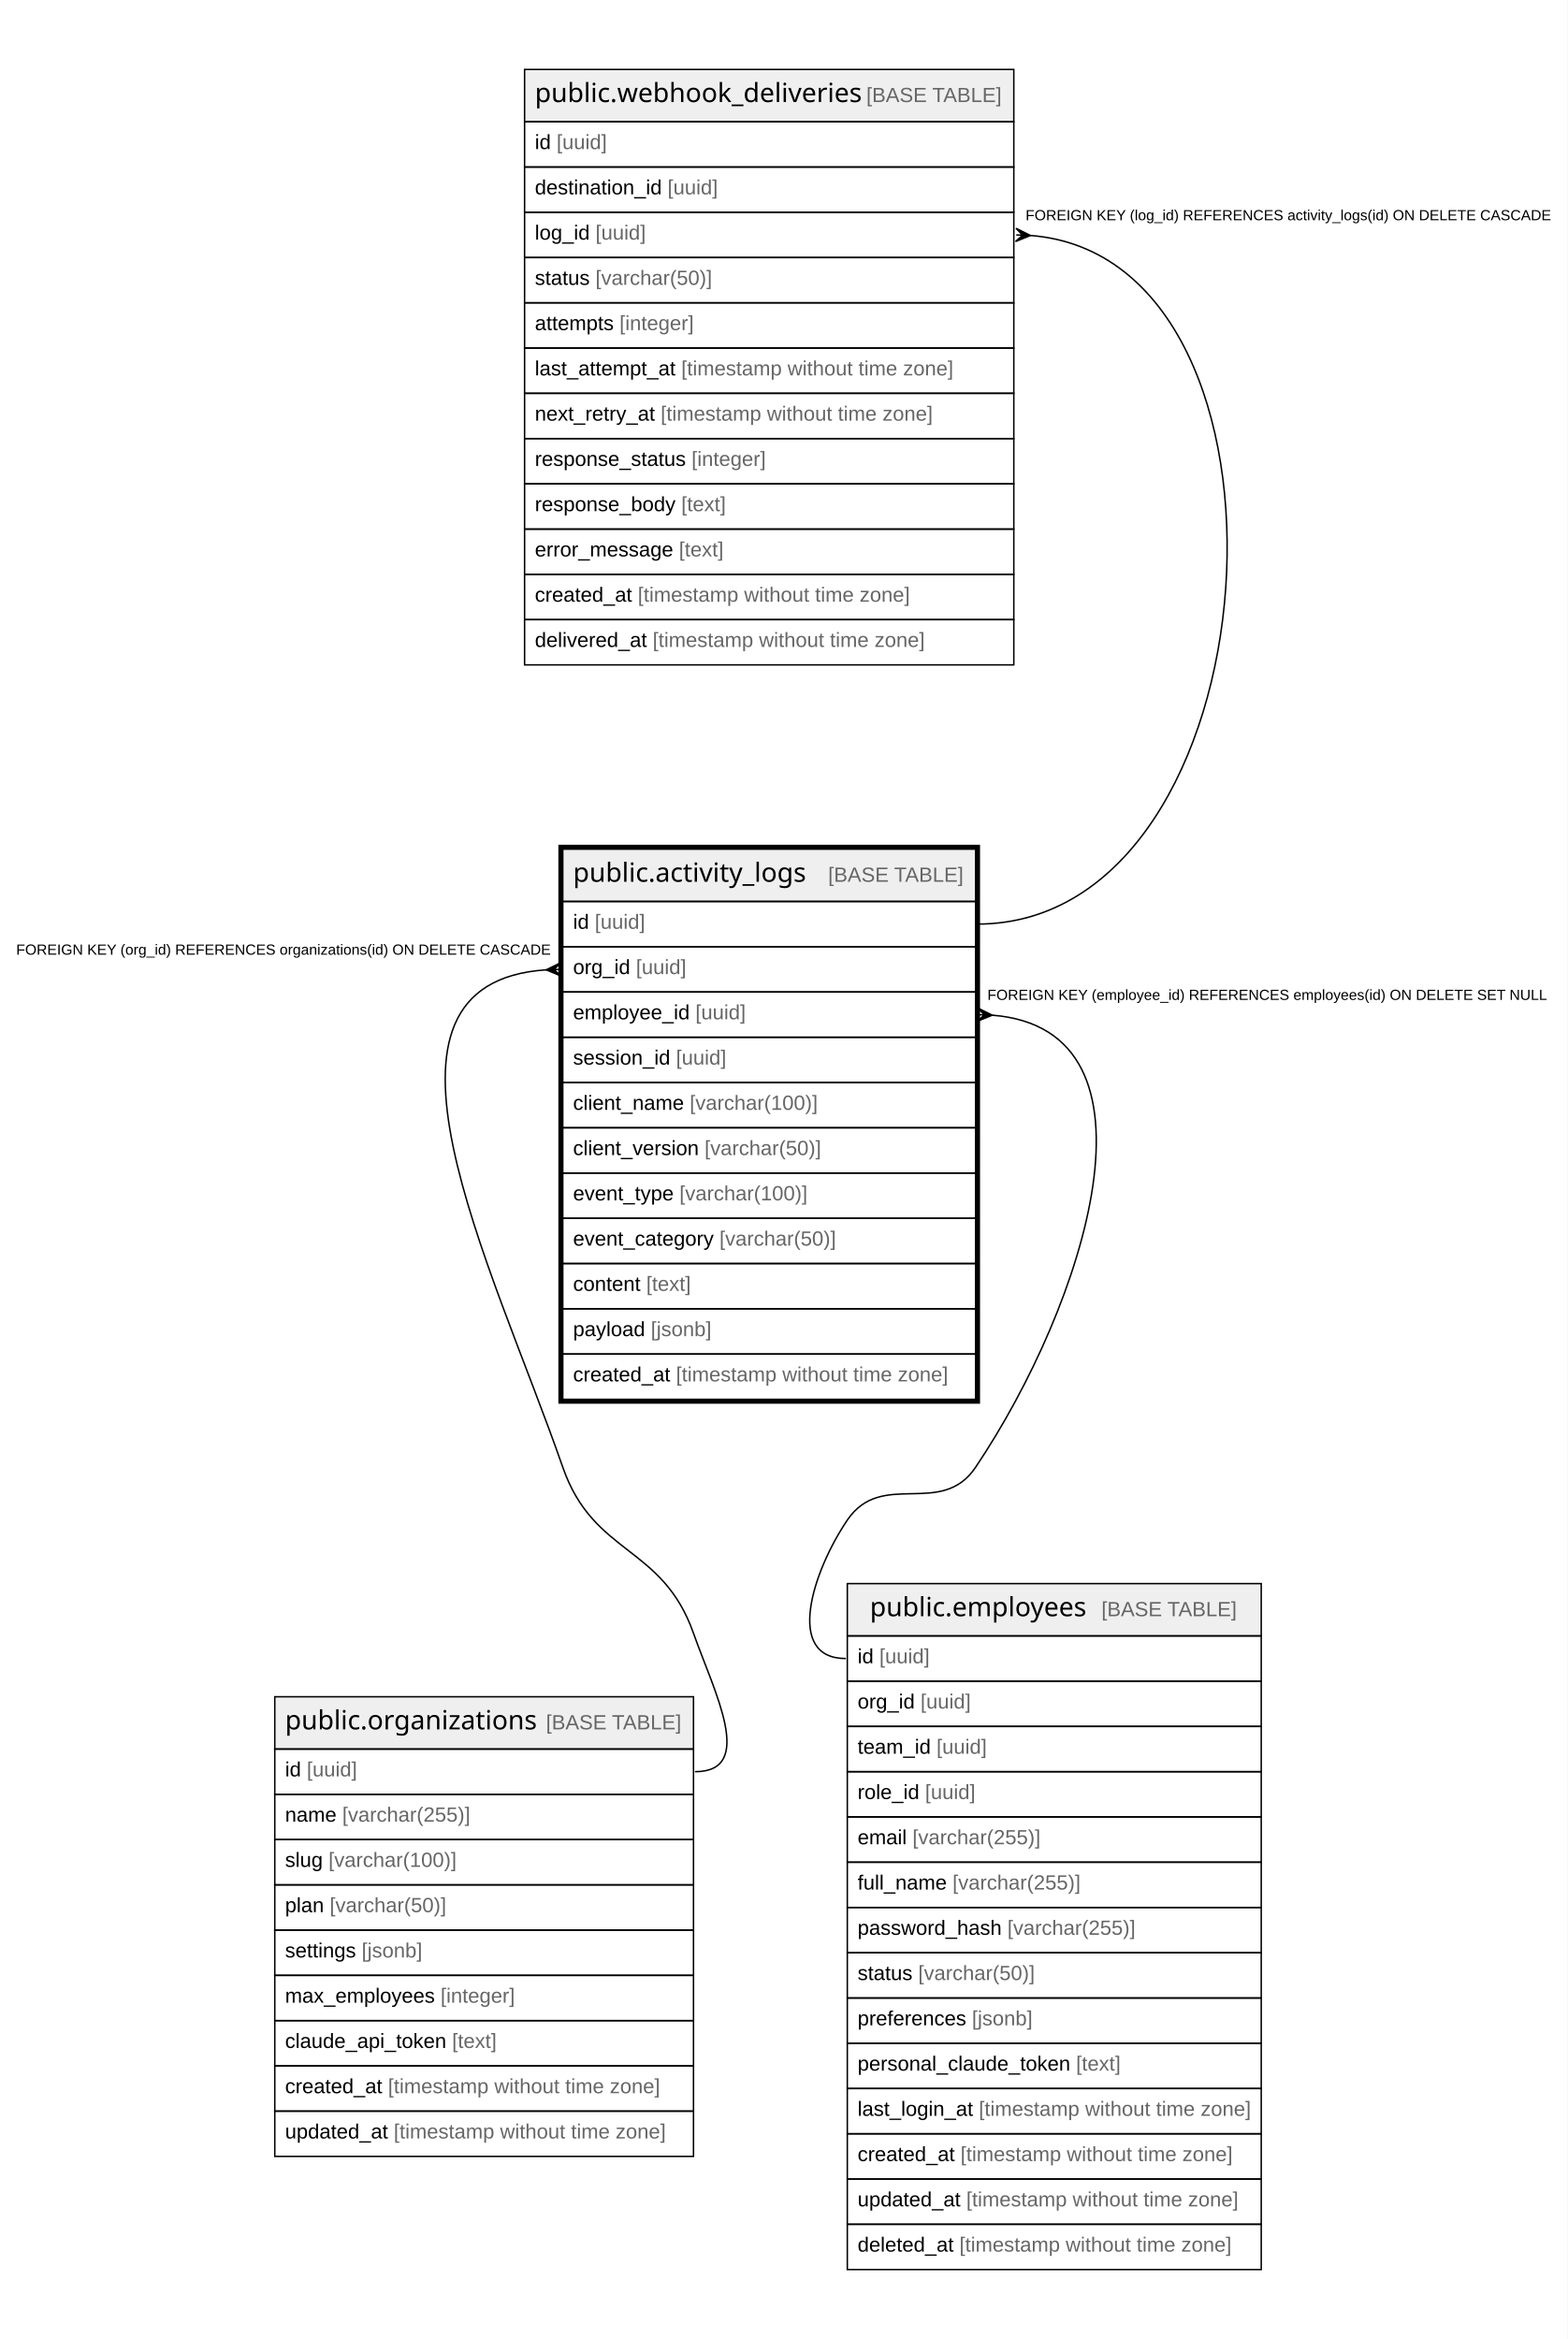
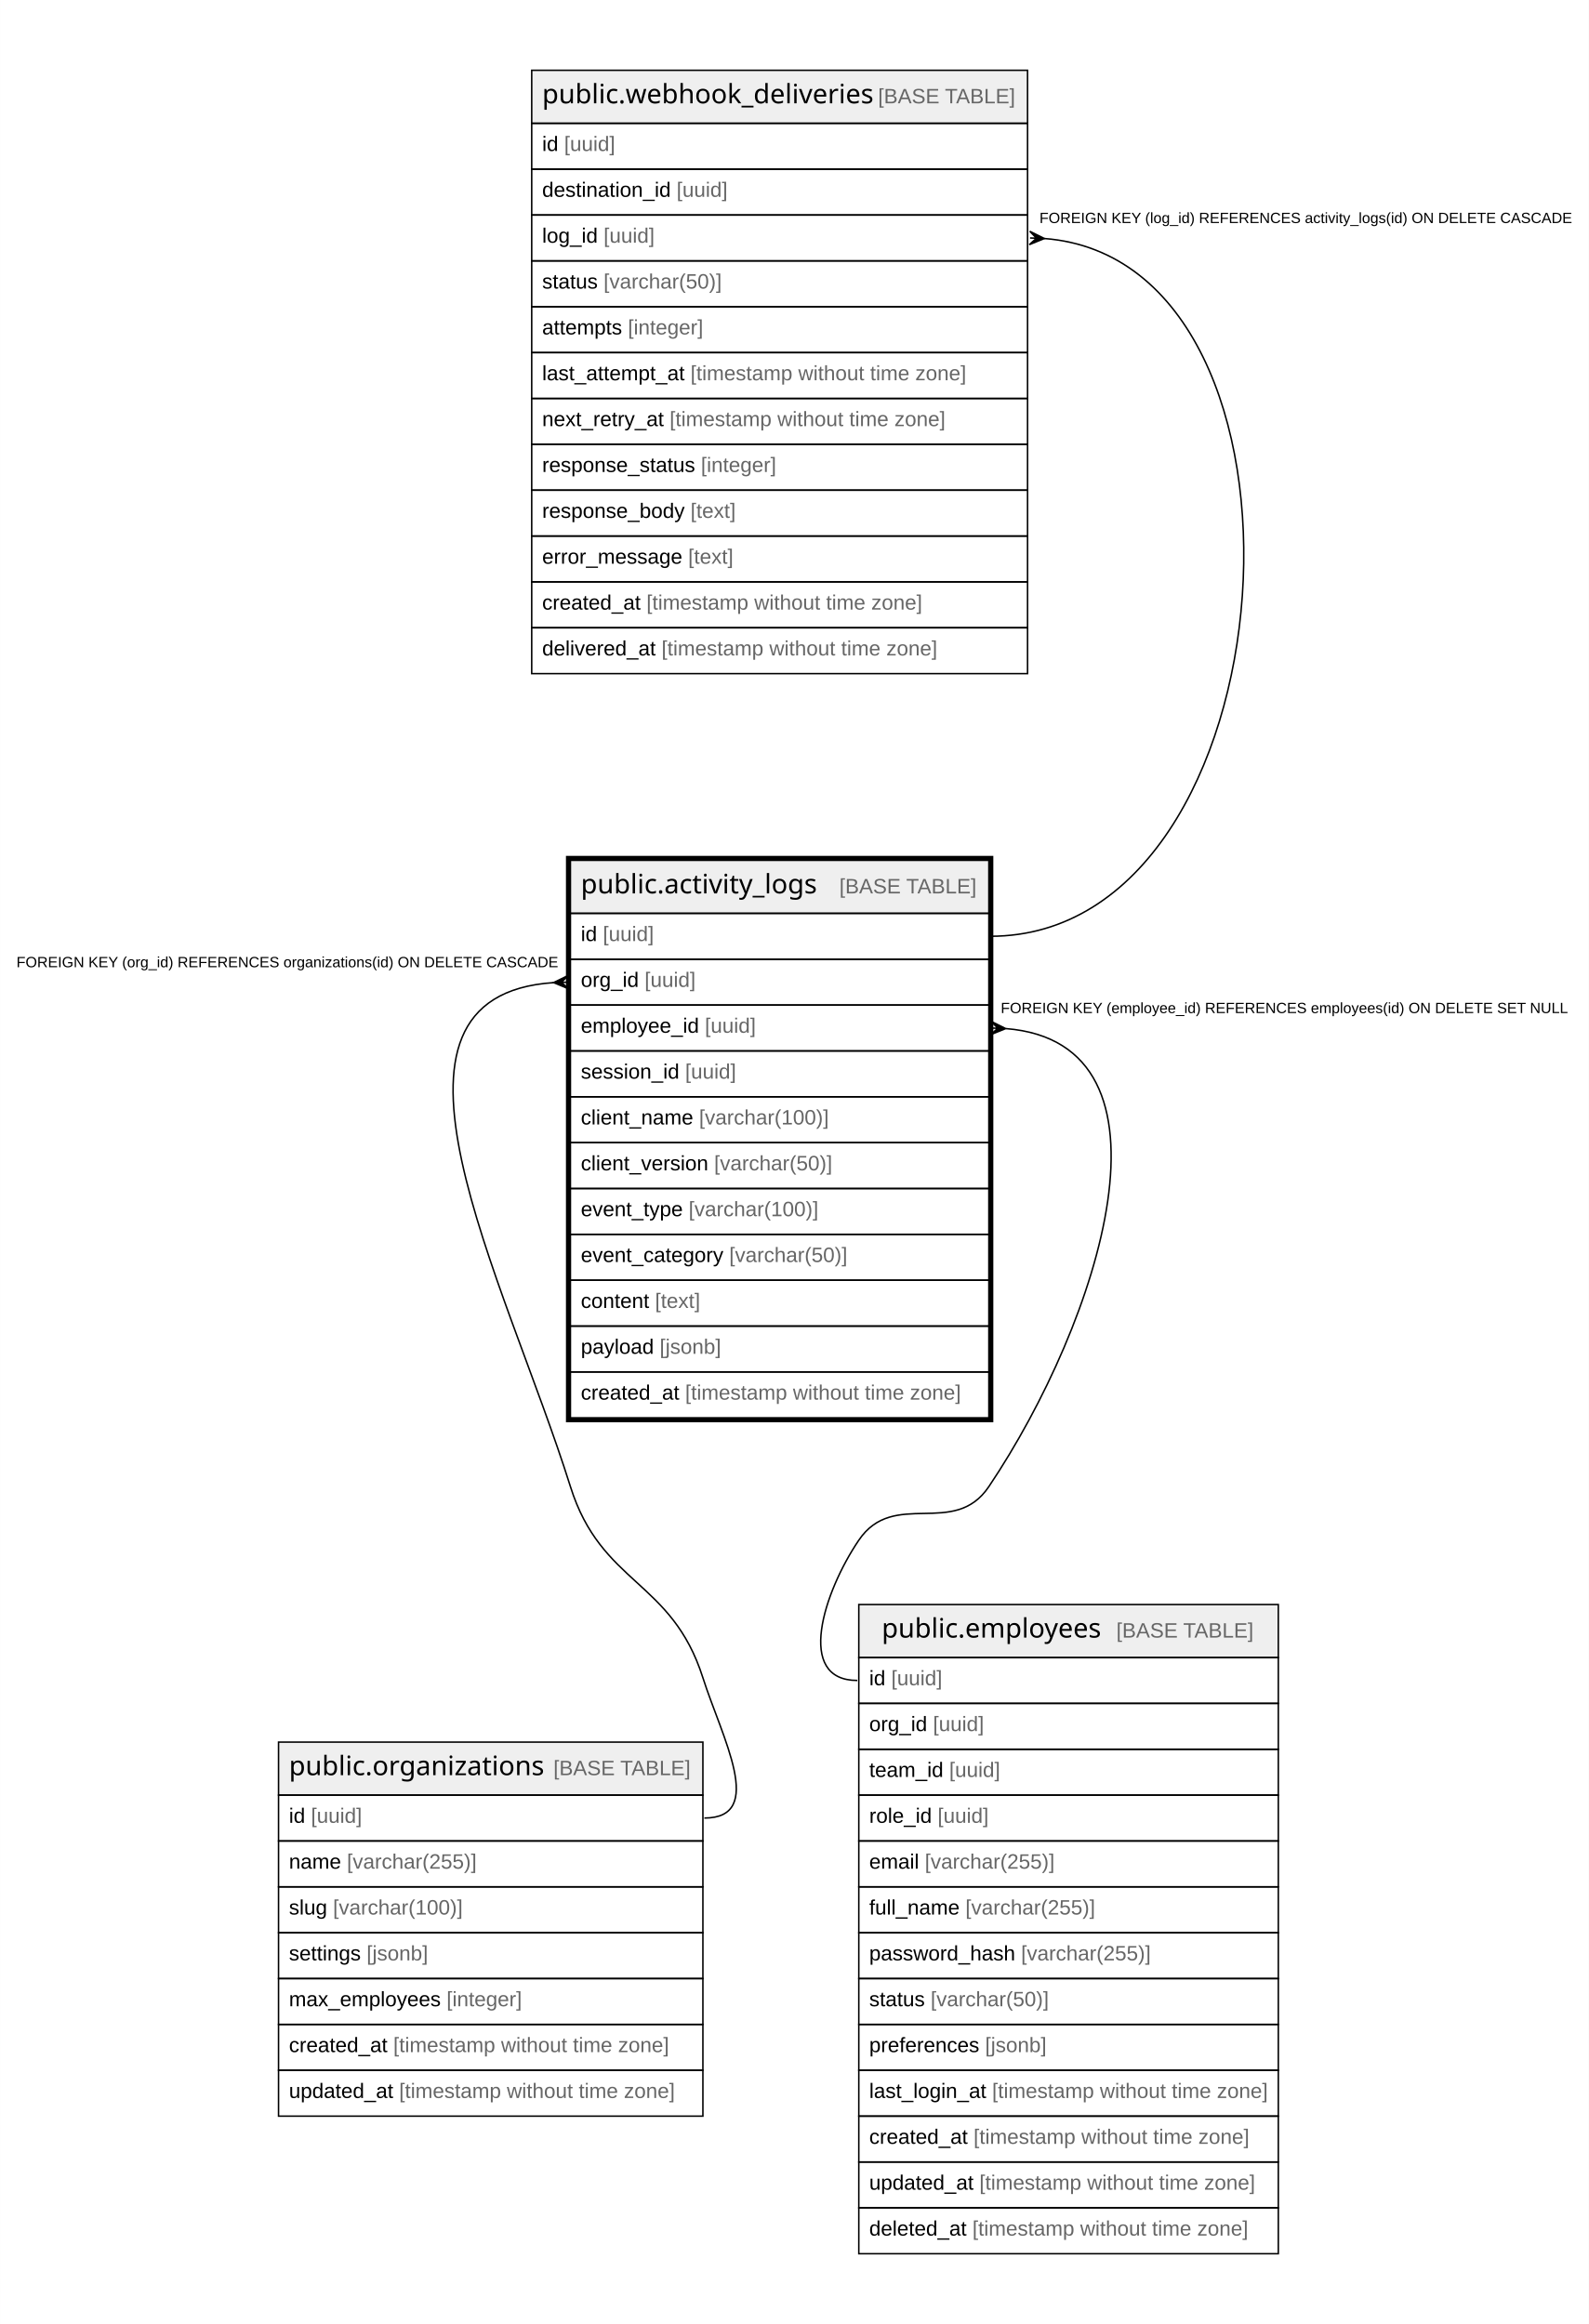
- <svg xmlns="http://www.w3.org/2000/svg" width="1067pt" height="1592pt" viewBox="0.00 0.00 1066.81 1591.60">
-   <g id="graph0" class="graph" transform="scale(1 1) rotate(0) translate(4 1587.6)">
-     <polygon fill="white" stroke="none" points="-4,4 -4,-1587.6 1062.81,-1587.6 1062.81,4 -4,4" />
+ <svg xmlns="http://www.w3.org/2000/svg" width="1067pt" height="1561pt" viewBox="0.00 0.00 1066.81 1560.80">
+   <g id="graph0" class="graph" transform="scale(1 1) rotate(0) translate(4 1556.8)">
+     <polygon fill="white" stroke="none" points="-4,4 -4,-1556.8 1062.81,-1556.8 1062.81,4 -4,4" />
    <g id="node1" class="node">
-       <polygon fill="#efefef" stroke="none" points="378.99,-974.2 378.99,-1009.8 659.96,-1009.8 659.96,-974.2 378.99,-974.2" />
-       <polygon fill="none" stroke="black" points="378.99,-974.2 378.99,-1009.8 659.96,-1009.8 659.96,-974.2 378.99,-974.2" />
-       <text text-anchor="start" x="385.99" y="-987.6" font-family="Arial Bold" font-size="18.00">public.activity_logs</text>
-       <text text-anchor="start" x="528.47" y="-987.6" font-family="Arial" font-size="14.00">    </text>
-       <text text-anchor="start" x="559.59" y="-987.6" font-family="Arial" font-size="14.00" fill="#666666">[BASE TABLE]</text>
-       <polygon fill="none" stroke="black" points="378.99,-943.4 378.99,-974.2 659.96,-974.2 659.96,-943.4 378.99,-943.4" />
-       <text text-anchor="start" x="385.99" y="-955.6" font-family="Arial" font-size="14.00">id </text>
-       <text text-anchor="start" x="400.78" y="-955.6" font-family="Arial" font-size="14.00" fill="#666666">[uuid]</text>
+       <polygon fill="#efefef" stroke="none" points="378.99,-943.4 378.99,-979 659.96,-979 659.96,-943.4 378.99,-943.4" />
+       <polygon fill="none" stroke="black" points="378.99,-943.4 378.99,-979 659.96,-979 659.96,-943.4 378.99,-943.4" />
+       <text text-anchor="start" x="385.99" y="-956.8" font-family="Arial Bold" font-size="18.00">public.activity_logs</text>
+       <text text-anchor="start" x="528.47" y="-956.8" font-family="Arial" font-size="14.00">    </text>
+       <text text-anchor="start" x="559.59" y="-956.8" font-family="Arial" font-size="14.00" fill="#666666">[BASE TABLE]</text>
      <polygon fill="none" stroke="black" points="378.99,-912.6 378.99,-943.4 659.96,-943.4 659.96,-912.6 378.99,-912.6" />
-       <text text-anchor="start" x="385.99" y="-924.8" font-family="Arial" font-size="14.00">org_id </text>
-       <text text-anchor="start" x="428.8" y="-924.8" font-family="Arial" font-size="14.00" fill="#666666">[uuid]</text>
+       <text text-anchor="start" x="385.99" y="-924.8" font-family="Arial" font-size="14.00">id </text>
+       <text text-anchor="start" x="400.78" y="-924.8" font-family="Arial" font-size="14.00" fill="#666666">[uuid]</text>
      <polygon fill="none" stroke="black" points="378.99,-881.8 378.99,-912.6 659.96,-912.6 659.96,-881.8 378.99,-881.8" />
-       <text text-anchor="start" x="385.99" y="-894" font-family="Arial" font-size="14.00">employee_id </text>
-       <text text-anchor="start" x="469.26" y="-894" font-family="Arial" font-size="14.00" fill="#666666">[uuid]</text>
+       <text text-anchor="start" x="385.99" y="-894" font-family="Arial" font-size="14.00">org_id </text>
+       <text text-anchor="start" x="428.8" y="-894" font-family="Arial" font-size="14.00" fill="#666666">[uuid]</text>
      <polygon fill="none" stroke="black" points="378.99,-851 378.99,-881.8 659.96,-881.8 659.96,-851 378.99,-851" />
-       <text text-anchor="start" x="385.99" y="-863.2" font-family="Arial" font-size="14.00">session_id </text>
-       <text text-anchor="start" x="456.03" y="-863.2" font-family="Arial" font-size="14.00" fill="#666666">[uuid]</text>
+       <text text-anchor="start" x="385.99" y="-863.2" font-family="Arial" font-size="14.00">employee_id </text>
+       <text text-anchor="start" x="469.26" y="-863.2" font-family="Arial" font-size="14.00" fill="#666666">[uuid]</text>
      <polygon fill="none" stroke="black" points="378.99,-820.2 378.99,-851 659.96,-851 659.96,-820.2 378.99,-820.2" />
-       <text text-anchor="start" x="385.99" y="-832.4" font-family="Arial" font-size="14.00">client_name </text>
-       <text text-anchor="start" x="465.37" y="-832.4" font-family="Arial" font-size="14.00" fill="#666666">[varchar(100)]</text>
+       <text text-anchor="start" x="385.99" y="-832.4" font-family="Arial" font-size="14.00">session_id </text>
+       <text text-anchor="start" x="456.03" y="-832.4" font-family="Arial" font-size="14.00" fill="#666666">[uuid]</text>
      <polygon fill="none" stroke="black" points="378.99,-789.4 378.99,-820.2 659.96,-820.2 659.96,-789.4 378.99,-789.4" />
-       <text text-anchor="start" x="385.99" y="-801.6" font-family="Arial" font-size="14.00">client_version </text>
-       <text text-anchor="start" x="475.48" y="-801.6" font-family="Arial" font-size="14.00" fill="#666666">[varchar(50)]</text>
+       <text text-anchor="start" x="385.99" y="-801.6" font-family="Arial" font-size="14.00">client_name </text>
+       <text text-anchor="start" x="465.37" y="-801.6" font-family="Arial" font-size="14.00" fill="#666666">[varchar(100)]</text>
      <polygon fill="none" stroke="black" points="378.99,-758.6 378.99,-789.4 659.96,-789.4 659.96,-758.6 378.99,-758.6" />
-       <text text-anchor="start" x="385.99" y="-770.8" font-family="Arial" font-size="14.00">event_type </text>
-       <text text-anchor="start" x="458.38" y="-770.8" font-family="Arial" font-size="14.00" fill="#666666">[varchar(100)]</text>
+       <text text-anchor="start" x="385.99" y="-770.8" font-family="Arial" font-size="14.00">client_version </text>
+       <text text-anchor="start" x="475.48" y="-770.8" font-family="Arial" font-size="14.00" fill="#666666">[varchar(50)]</text>
      <polygon fill="none" stroke="black" points="378.99,-727.8 378.99,-758.6 659.96,-758.6 659.96,-727.8 378.99,-727.8" />
-       <text text-anchor="start" x="385.99" y="-740" font-family="Arial" font-size="14.00">event_category </text>
-       <text text-anchor="start" x="485.61" y="-740" font-family="Arial" font-size="14.00" fill="#666666">[varchar(50)]</text>
+       <text text-anchor="start" x="385.99" y="-740" font-family="Arial" font-size="14.00">event_type </text>
+       <text text-anchor="start" x="458.38" y="-740" font-family="Arial" font-size="14.00" fill="#666666">[varchar(100)]</text>
      <polygon fill="none" stroke="black" points="378.99,-697 378.99,-727.8 659.96,-727.8 659.96,-697 378.99,-697" />
-       <text text-anchor="start" x="385.99" y="-709.2" font-family="Arial" font-size="14.00">content </text>
-       <text text-anchor="start" x="435.8" y="-709.2" font-family="Arial" font-size="14.00" fill="#666666">[text]</text>
+       <text text-anchor="start" x="385.99" y="-709.2" font-family="Arial" font-size="14.00">event_category </text>
+       <text text-anchor="start" x="485.61" y="-709.2" font-family="Arial" font-size="14.00" fill="#666666">[varchar(50)]</text>
      <polygon fill="none" stroke="black" points="378.99,-666.2 378.99,-697 659.96,-697 659.96,-666.2 378.99,-666.2" />
-       <text text-anchor="start" x="385.99" y="-678.4" font-family="Arial" font-size="14.00">payload </text>
-       <text text-anchor="start" x="438.92" y="-678.4" font-family="Arial" font-size="14.00" fill="#666666">[jsonb]</text>
+       <text text-anchor="start" x="385.99" y="-678.4" font-family="Arial" font-size="14.00">content </text>
+       <text text-anchor="start" x="435.8" y="-678.4" font-family="Arial" font-size="14.00" fill="#666666">[text]</text>
      <polygon fill="none" stroke="black" points="378.99,-635.4 378.99,-666.2 659.96,-666.2 659.96,-635.4 378.99,-635.4" />
-       <text text-anchor="start" x="385.99" y="-647.6" font-family="Arial" font-size="14.00">created_at </text>
-       <text text-anchor="start" x="456.04" y="-647.6" font-family="Arial" font-size="14.00" fill="#666666">[timestamp without time zone]</text>
-       <polygon fill="none" stroke="black" stroke-width="3" points="377.49,-633.9 377.49,-1011.3 661.46,-1011.3 661.46,-633.9 377.49,-633.9" />
+       <text text-anchor="start" x="385.99" y="-647.6" font-family="Arial" font-size="14.00">payload </text>
+       <text text-anchor="start" x="438.92" y="-647.6" font-family="Arial" font-size="14.00" fill="#666666">[jsonb]</text>
+       <polygon fill="none" stroke="black" points="378.99,-604.6 378.99,-635.4 659.96,-635.4 659.96,-604.6 378.99,-604.6" />
+       <text text-anchor="start" x="385.99" y="-616.8" font-family="Arial" font-size="14.00">created_at </text>
+       <text text-anchor="start" x="456.04" y="-616.8" font-family="Arial" font-size="14.00" fill="#666666">[timestamp without time zone]</text>
+       <polygon fill="none" stroke="black" stroke-width="3" points="377.49,-603.1 377.49,-980.5 661.46,-980.5 661.46,-603.1 377.49,-603.1" />
    </g>
    <g id="node3" class="node">
-       <polygon fill="#efefef" stroke="none" points="183,-397.4 183,-433 467.95,-433 467.95,-397.4 183,-397.4" />
-       <polygon fill="none" stroke="black" points="183,-397.4 183,-433 467.95,-433 467.95,-397.4 183,-397.4" />
-       <text text-anchor="start" x="190" y="-410.8" font-family="Arial Bold" font-size="18.00">public.organizations</text>
-       <text text-anchor="start" x="336.46" y="-410.8" font-family="Arial" font-size="14.00">    </text>
-       <text text-anchor="start" x="367.58" y="-410.8" font-family="Arial" font-size="14.00" fill="#666666">[BASE TABLE]</text>
-       <polygon fill="none" stroke="black" points="183,-366.6 183,-397.4 467.95,-397.4 467.95,-366.6 183,-366.6" />
-       <text text-anchor="start" x="190" y="-378.8" font-family="Arial" font-size="14.00">id </text>
-       <text text-anchor="start" x="204.78" y="-378.8" font-family="Arial" font-size="14.00" fill="#666666">[uuid]</text>
-       <polygon fill="none" stroke="black" points="183,-335.8 183,-366.6 467.95,-366.6 467.95,-335.8 183,-335.8" />
-       <text text-anchor="start" x="190" y="-348" font-family="Arial" font-size="14.00">name </text>
-       <text text-anchor="start" x="228.91" y="-348" font-family="Arial" font-size="14.00" fill="#666666">[varchar(255)]</text>
-       <polygon fill="none" stroke="black" points="183,-305 183,-335.8 467.95,-335.8 467.95,-305 183,-305" />
-       <text text-anchor="start" x="190" y="-317.2" font-family="Arial" font-size="14.00">slug </text>
-       <text text-anchor="start" x="219.57" y="-317.2" font-family="Arial" font-size="14.00" fill="#666666">[varchar(100)]</text>
-       <polygon fill="none" stroke="black" points="183,-274.2 183,-305 467.95,-305 467.95,-274.2 183,-274.2" />
-       <text text-anchor="start" x="190" y="-286.4" font-family="Arial" font-size="14.00">plan </text>
-       <text text-anchor="start" x="220.36" y="-286.4" font-family="Arial" font-size="14.00" fill="#666666">[varchar(50)]</text>
-       <polygon fill="none" stroke="black" points="183,-243.4 183,-274.2 467.95,-274.2 467.95,-243.4 183,-243.4" />
-       <text text-anchor="start" x="190" y="-255.6" font-family="Arial" font-size="14.00">settings </text>
-       <text text-anchor="start" x="242.14" y="-255.6" font-family="Arial" font-size="14.00" fill="#666666">[jsonb]</text>
-       <polygon fill="none" stroke="black" points="183,-212.6 183,-243.4 467.95,-243.4 467.95,-212.6 183,-212.6" />
-       <text text-anchor="start" x="190" y="-224.8" font-family="Arial" font-size="14.00">max_employees </text>
-       <text text-anchor="start" x="295.83" y="-224.8" font-family="Arial" font-size="14.00" fill="#666666">[integer]</text>
-       <polygon fill="none" stroke="black" points="183,-181.8 183,-212.6 467.95,-212.6 467.95,-181.8 183,-181.8" />
-       <text text-anchor="start" x="190" y="-194" font-family="Arial" font-size="14.00">claude_api_token </text>
-       <text text-anchor="start" x="303.65" y="-194" font-family="Arial" font-size="14.00" fill="#666666">[text]</text>
-       <polygon fill="none" stroke="black" points="183,-151 183,-181.8 467.95,-181.8 467.95,-151 183,-151" />
-       <text text-anchor="start" x="190" y="-163.2" font-family="Arial" font-size="14.00">created_at </text>
-       <text text-anchor="start" x="260.05" y="-163.2" font-family="Arial" font-size="14.00" fill="#666666">[timestamp without time zone]</text>
-       <polygon fill="none" stroke="black" points="183,-120.2 183,-151 467.95,-151 467.95,-120.2 183,-120.2" />
-       <text text-anchor="start" x="190" y="-132.4" font-family="Arial" font-size="14.00">updated_at </text>
-       <text text-anchor="start" x="263.96" y="-132.4" font-family="Arial" font-size="14.00" fill="#666666">[timestamp without time zone]</text>
+       <polygon fill="#efefef" stroke="none" points="183,-351.2 183,-386.8 467.95,-386.8 467.95,-351.2 183,-351.2" />
+       <polygon fill="none" stroke="black" points="183,-351.2 183,-386.8 467.95,-386.8 467.95,-351.2 183,-351.2" />
+       <text text-anchor="start" x="190" y="-364.6" font-family="Arial Bold" font-size="18.00">public.organizations</text>
+       <text text-anchor="start" x="336.46" y="-364.6" font-family="Arial" font-size="14.00">    </text>
+       <text text-anchor="start" x="367.58" y="-364.6" font-family="Arial" font-size="14.00" fill="#666666">[BASE TABLE]</text>
+       <polygon fill="none" stroke="black" points="183,-320.4 183,-351.2 467.95,-351.2 467.95,-320.4 183,-320.4" />
+       <text text-anchor="start" x="190" y="-332.6" font-family="Arial" font-size="14.00">id </text>
+       <text text-anchor="start" x="204.78" y="-332.6" font-family="Arial" font-size="14.00" fill="#666666">[uuid]</text>
+       <polygon fill="none" stroke="black" points="183,-289.6 183,-320.4 467.95,-320.4 467.95,-289.6 183,-289.6" />
+       <text text-anchor="start" x="190" y="-301.8" font-family="Arial" font-size="14.00">name </text>
+       <text text-anchor="start" x="228.91" y="-301.8" font-family="Arial" font-size="14.00" fill="#666666">[varchar(255)]</text>
+       <polygon fill="none" stroke="black" points="183,-258.8 183,-289.6 467.95,-289.6 467.95,-258.8 183,-258.8" />
+       <text text-anchor="start" x="190" y="-271" font-family="Arial" font-size="14.00">slug </text>
+       <text text-anchor="start" x="219.57" y="-271" font-family="Arial" font-size="14.00" fill="#666666">[varchar(100)]</text>
+       <polygon fill="none" stroke="black" points="183,-228 183,-258.8 467.95,-258.8 467.95,-228 183,-228" />
+       <text text-anchor="start" x="190" y="-240.2" font-family="Arial" font-size="14.00">settings </text>
+       <text text-anchor="start" x="242.14" y="-240.2" font-family="Arial" font-size="14.00" fill="#666666">[jsonb]</text>
+       <polygon fill="none" stroke="black" points="183,-197.2 183,-228 467.95,-228 467.95,-197.2 183,-197.2" />
+       <text text-anchor="start" x="190" y="-209.4" font-family="Arial" font-size="14.00">max_employees </text>
+       <text text-anchor="start" x="295.83" y="-209.4" font-family="Arial" font-size="14.00" fill="#666666">[integer]</text>
+       <polygon fill="none" stroke="black" points="183,-166.4 183,-197.2 467.95,-197.2 467.95,-166.4 183,-166.4" />
+       <text text-anchor="start" x="190" y="-178.6" font-family="Arial" font-size="14.00">created_at </text>
+       <text text-anchor="start" x="260.05" y="-178.6" font-family="Arial" font-size="14.00" fill="#666666">[timestamp without time zone]</text>
+       <polygon fill="none" stroke="black" points="183,-135.6 183,-166.4 467.95,-166.4 467.95,-135.6 183,-135.6" />
+       <text text-anchor="start" x="190" y="-147.8" font-family="Arial" font-size="14.00">updated_at </text>
+       <text text-anchor="start" x="263.96" y="-147.8" font-family="Arial" font-size="14.00" fill="#666666">[timestamp without time zone]</text>
    </g>
    <g id="edge2" class="edge">
-       <path fill="none" stroke="black" d="M367.81,-927.68C232.17,-918.81 330.65,-728.08 378.99,-589.2 400,-528.83 446.71,-536.49 467.95,-476.2 481.86,-436.71 510.82,-382 468.95,-382" />
-       <polygon fill="black" stroke="black" points="367.66,-927.67 377.51,-932.49 372.99,-927.84 377.32,-927.98 377.32,-927.98 377.32,-927.98 372.99,-927.84 377.8,-923.49 367.66,-927.67" />
-       <text text-anchor="start" x="7" y="-938" font-family="Arial" font-size="10.00">FOREIGN KEY (org_id) REFERENCES organizations(id) ON DELETE CASCADE</text>
+       <path fill="none" stroke="black" d="M367.82,-896.88C232.37,-888.08 334.91,-698.69 378.99,-558.4 399.8,-492.17 446.89,-496.15 467.95,-430 480.65,-390.1 510.82,-335.8 468.95,-335.8" />
+       <polygon fill="black" stroke="black" points="367.66,-896.88 377.51,-901.69 372.99,-897.04 377.32,-897.18 377.32,-897.18 377.32,-897.18 372.99,-897.04 377.8,-892.69 367.66,-896.88" />
+       <text text-anchor="start" x="7" y="-907.2" font-family="Arial" font-size="10.00">FOREIGN KEY (org_id) REFERENCES organizations(id) ON DELETE CASCADE</text>
    </g>
    <g id="node4" class="node">
-       <polygon fill="#efefef" stroke="none" points="572.63,-474.4 572.63,-510 854.32,-510 854.32,-474.4 572.63,-474.4" />
-       <polygon fill="none" stroke="black" points="572.63,-474.4 572.63,-510 854.32,-510 854.32,-474.4 572.63,-474.4" />
-       <text text-anchor="start" x="588" y="-487.8" font-family="Arial Bold" font-size="18.00">public.employees</text>
-       <text text-anchor="start" x="714.46" y="-487.8" font-family="Arial" font-size="14.00">    </text>
-       <text text-anchor="start" x="745.58" y="-487.8" font-family="Arial" font-size="14.00" fill="#666666">[BASE TABLE]</text>
-       <polygon fill="none" stroke="black" points="572.63,-443.6 572.63,-474.4 854.32,-474.4 854.32,-443.6 572.63,-443.6" />
-       <text text-anchor="start" x="579.63" y="-455.8" font-family="Arial" font-size="14.00">id </text>
-       <text text-anchor="start" x="594.42" y="-455.8" font-family="Arial" font-size="14.00" fill="#666666">[uuid]</text>
+       <polygon fill="#efefef" stroke="none" points="572.63,-443.6 572.63,-479.2 854.32,-479.2 854.32,-443.6 572.63,-443.6" />
+       <polygon fill="none" stroke="black" points="572.63,-443.6 572.63,-479.2 854.32,-479.2 854.32,-443.6 572.63,-443.6" />
+       <text text-anchor="start" x="588" y="-457" font-family="Arial Bold" font-size="18.00">public.employees</text>
+       <text text-anchor="start" x="714.46" y="-457" font-family="Arial" font-size="14.00">    </text>
+       <text text-anchor="start" x="745.58" y="-457" font-family="Arial" font-size="14.00" fill="#666666">[BASE TABLE]</text>
      <polygon fill="none" stroke="black" points="572.63,-412.8 572.63,-443.6 854.32,-443.6 854.32,-412.8 572.63,-412.8" />
-       <text text-anchor="start" x="579.63" y="-425" font-family="Arial" font-size="14.00">org_id </text>
-       <text text-anchor="start" x="622.44" y="-425" font-family="Arial" font-size="14.00" fill="#666666">[uuid]</text>
+       <text text-anchor="start" x="579.63" y="-425" font-family="Arial" font-size="14.00">id </text>
+       <text text-anchor="start" x="594.42" y="-425" font-family="Arial" font-size="14.00" fill="#666666">[uuid]</text>
      <polygon fill="none" stroke="black" points="572.63,-382 572.63,-412.8 854.32,-412.8 854.32,-382 572.63,-382" />
-       <text text-anchor="start" x="579.63" y="-394.2" font-family="Arial" font-size="14.00">team_id </text>
-       <text text-anchor="start" x="633.33" y="-394.2" font-family="Arial" font-size="14.00" fill="#666666">[uuid]</text>
+       <text text-anchor="start" x="579.63" y="-394.2" font-family="Arial" font-size="14.00">org_id </text>
+       <text text-anchor="start" x="622.44" y="-394.2" font-family="Arial" font-size="14.00" fill="#666666">[uuid]</text>
      <polygon fill="none" stroke="black" points="572.63,-351.2 572.63,-382 854.32,-382 854.32,-351.2 572.63,-351.2" />
-       <text text-anchor="start" x="579.63" y="-363.4" font-family="Arial" font-size="14.00">role_id </text>
-       <text text-anchor="start" x="625.55" y="-363.4" font-family="Arial" font-size="14.00" fill="#666666">[uuid]</text>
+       <text text-anchor="start" x="579.63" y="-363.4" font-family="Arial" font-size="14.00">team_id </text>
+       <text text-anchor="start" x="633.33" y="-363.4" font-family="Arial" font-size="14.00" fill="#666666">[uuid]</text>
      <polygon fill="none" stroke="black" points="572.63,-320.4 572.63,-351.2 854.32,-351.2 854.32,-320.4 572.63,-320.4" />
-       <text text-anchor="start" x="579.63" y="-332.6" font-family="Arial" font-size="14.00">email </text>
-       <text text-anchor="start" x="616.97" y="-332.6" font-family="Arial" font-size="14.00" fill="#666666">[varchar(255)]</text>
+       <text text-anchor="start" x="579.63" y="-332.6" font-family="Arial" font-size="14.00">role_id </text>
+       <text text-anchor="start" x="625.55" y="-332.6" font-family="Arial" font-size="14.00" fill="#666666">[uuid]</text>
      <polygon fill="none" stroke="black" points="572.63,-289.6 572.63,-320.4 854.32,-320.4 854.32,-289.6 572.63,-289.6" />
-       <text text-anchor="start" x="579.63" y="-301.8" font-family="Arial" font-size="14.00">full_name </text>
-       <text text-anchor="start" x="644.22" y="-301.8" font-family="Arial" font-size="14.00" fill="#666666">[varchar(255)]</text>
+       <text text-anchor="start" x="579.63" y="-301.8" font-family="Arial" font-size="14.00">email </text>
+       <text text-anchor="start" x="616.97" y="-301.8" font-family="Arial" font-size="14.00" fill="#666666">[varchar(255)]</text>
      <polygon fill="none" stroke="black" points="572.63,-258.8 572.63,-289.6 854.32,-289.6 854.32,-258.8 572.63,-258.8" />
-       <text text-anchor="start" x="579.63" y="-271" font-family="Arial" font-size="14.00">password_hash </text>
-       <text text-anchor="start" x="681.58" y="-271" font-family="Arial" font-size="14.00" fill="#666666">[varchar(255)]</text>
+       <text text-anchor="start" x="579.63" y="-271" font-family="Arial" font-size="14.00">full_name </text>
+       <text text-anchor="start" x="644.22" y="-271" font-family="Arial" font-size="14.00" fill="#666666">[varchar(255)]</text>
      <polygon fill="none" stroke="black" points="572.63,-228 572.63,-258.8 854.32,-258.8 854.32,-228 572.63,-228" />
-       <text text-anchor="start" x="579.63" y="-240.2" font-family="Arial" font-size="14.00">status </text>
-       <text text-anchor="start" x="620.87" y="-240.2" font-family="Arial" font-size="14.00" fill="#666666">[varchar(50)]</text>
+       <text text-anchor="start" x="579.63" y="-240.2" font-family="Arial" font-size="14.00">password_hash </text>
+       <text text-anchor="start" x="681.58" y="-240.2" font-family="Arial" font-size="14.00" fill="#666666">[varchar(255)]</text>
      <polygon fill="none" stroke="black" points="572.63,-197.2 572.63,-228 854.32,-228 854.32,-197.2 572.63,-197.2" />
-       <text text-anchor="start" x="579.63" y="-209.4" font-family="Arial" font-size="14.00">preferences </text>
-       <text text-anchor="start" x="657.45" y="-209.4" font-family="Arial" font-size="14.00" fill="#666666">[jsonb]</text>
+       <text text-anchor="start" x="579.63" y="-209.4" font-family="Arial" font-size="14.00">status </text>
+       <text text-anchor="start" x="620.87" y="-209.4" font-family="Arial" font-size="14.00" fill="#666666">[varchar(50)]</text>
      <polygon fill="none" stroke="black" points="572.63,-166.4 572.63,-197.2 854.32,-197.2 854.32,-166.4 572.63,-166.4" />
-       <text text-anchor="start" x="579.63" y="-178.6" font-family="Arial" font-size="14.00">personal_claude_token </text>
-       <text text-anchor="start" x="728.3" y="-178.6" font-family="Arial" font-size="14.00" fill="#666666">[text]</text>
+       <text text-anchor="start" x="579.63" y="-178.6" font-family="Arial" font-size="14.00">preferences </text>
+       <text text-anchor="start" x="657.45" y="-178.6" font-family="Arial" font-size="14.00" fill="#666666">[jsonb]</text>
      <polygon fill="none" stroke="black" points="572.63,-135.6 572.63,-166.4 854.32,-166.4 854.32,-135.6 572.63,-135.6" />
      <text text-anchor="start" x="579.63" y="-147.8" font-family="Arial" font-size="14.00">last_login_at </text>
      <text text-anchor="start" x="662.13" y="-147.8" font-family="Arial" font-size="14.00" fill="#666666">[timestamp without time zone]</text>
      <polygon fill="none" stroke="black" points="572.63,-104.8 572.63,-135.6 854.32,-135.6 854.32,-104.8 572.63,-104.8" />
      <text text-anchor="start" x="579.63" y="-117" font-family="Arial" font-size="14.00">created_at </text>
      <text text-anchor="start" x="649.68" y="-117" font-family="Arial" font-size="14.00" fill="#666666">[timestamp without time zone]</text>
      <polygon fill="none" stroke="black" points="572.63,-74 572.63,-104.8 854.32,-104.8 854.32,-74 572.63,-74" />
      <text text-anchor="start" x="579.63" y="-86.2" font-family="Arial" font-size="14.00">updated_at </text>
      <text text-anchor="start" x="653.59" y="-86.2" font-family="Arial" font-size="14.00" fill="#666666">[timestamp without time zone]</text>
      <polygon fill="none" stroke="black" points="572.63,-43.2 572.63,-74 854.32,-74 854.32,-43.2 572.63,-43.2" />
      <text text-anchor="start" x="579.63" y="-55.4" font-family="Arial" font-size="14.00">deleted_at </text>
      <text text-anchor="start" x="648.91" y="-55.4" font-family="Arial" font-size="14.00" fill="#666666">[timestamp without time zone]</text>
    </g>
    <g id="edge3" class="edge">
-       <path fill="none" stroke="black" d="M671.38,-896.8C794.59,-887.01 734.28,-699.84 659.96,-589.2 636.55,-554.35 596.17,-587.96 572.63,-553.2 549.15,-518.53 529.76,-459 571.63,-459" />
-       <polygon fill="black" stroke="black" points="671.28,-896.8 661.12,-892.69 665.95,-897.01 661.63,-897.17 661.63,-897.17 661.63,-897.17 665.95,-897.01 661.47,-901.68 671.28,-896.8" />
-       <text text-anchor="start" x="667.96" y="-907.2" font-family="Arial" font-size="10.00">FOREIGN KEY (employee_id) REFERENCES employees(id) ON DELETE SET NULL</text>
+       <path fill="none" stroke="black" d="M671.38,-866C794.59,-856.21 734.28,-669.04 659.96,-558.4 636.55,-523.55 596.17,-557.16 572.63,-522.4 549.15,-487.73 529.76,-428.2 571.63,-428.2" />
+       <polygon fill="black" stroke="black" points="671.28,-866 661.12,-861.89 665.95,-866.21 661.63,-866.37 661.63,-866.37 661.63,-866.37 665.95,-866.21 661.47,-870.88 671.28,-866" />
+       <text text-anchor="start" x="667.96" y="-876.4" font-family="Arial" font-size="10.00">FOREIGN KEY (employee_id) REFERENCES employees(id) ON DELETE SET NULL</text>
    </g>
    <g id="node2" class="node">
-       <polygon fill="#efefef" stroke="none" points="353,-1504.8 353,-1540.4 685.94,-1540.4 685.94,-1504.8 353,-1504.8" />
-       <polygon fill="none" stroke="black" points="353,-1504.8 353,-1540.4 685.94,-1540.4 685.94,-1504.8 353,-1504.8" />
-       <text text-anchor="start" x="360" y="-1518.2" font-family="Arial Bold" font-size="18.00">public.webhook_deliveries</text>
-       <text text-anchor="start" x="554.45" y="-1518.2" font-family="Arial" font-size="14.00">    </text>
-       <text text-anchor="start" x="585.57" y="-1518.2" font-family="Arial" font-size="14.00" fill="#666666">[BASE TABLE]</text>
-       <polygon fill="none" stroke="black" points="353,-1474 353,-1504.8 685.94,-1504.8 685.94,-1474 353,-1474" />
-       <text text-anchor="start" x="360" y="-1486.2" font-family="Arial" font-size="14.00">id </text>
-       <text text-anchor="start" x="374.79" y="-1486.2" font-family="Arial" font-size="14.00" fill="#666666">[uuid]</text>
+       <polygon fill="#efefef" stroke="none" points="353,-1474 353,-1509.6 685.94,-1509.6 685.94,-1474 353,-1474" />
+       <polygon fill="none" stroke="black" points="353,-1474 353,-1509.6 685.94,-1509.6 685.94,-1474 353,-1474" />
+       <text text-anchor="start" x="360" y="-1487.4" font-family="Arial Bold" font-size="18.00">public.webhook_deliveries</text>
+       <text text-anchor="start" x="554.45" y="-1487.4" font-family="Arial" font-size="14.00">    </text>
+       <text text-anchor="start" x="585.57" y="-1487.4" font-family="Arial" font-size="14.00" fill="#666666">[BASE TABLE]</text>
      <polygon fill="none" stroke="black" points="353,-1443.2 353,-1474 685.94,-1474 685.94,-1443.2 353,-1443.2" />
-       <text text-anchor="start" x="360" y="-1455.4" font-family="Arial" font-size="14.00">destination_id </text>
-       <text text-anchor="start" x="450.29" y="-1455.4" font-family="Arial" font-size="14.00" fill="#666666">[uuid]</text>
+       <text text-anchor="start" x="360" y="-1455.4" font-family="Arial" font-size="14.00">id </text>
+       <text text-anchor="start" x="374.79" y="-1455.4" font-family="Arial" font-size="14.00" fill="#666666">[uuid]</text>
      <polygon fill="none" stroke="black" points="353,-1412.4 353,-1443.2 685.94,-1443.2 685.94,-1412.4 353,-1412.4" />
-       <text text-anchor="start" x="360" y="-1424.6" font-family="Arial" font-size="14.00">log_id </text>
-       <text text-anchor="start" x="401.26" y="-1424.6" font-family="Arial" font-size="14.00" fill="#666666">[uuid]</text>
+       <text text-anchor="start" x="360" y="-1424.6" font-family="Arial" font-size="14.00">destination_id </text>
+       <text text-anchor="start" x="450.29" y="-1424.6" font-family="Arial" font-size="14.00" fill="#666666">[uuid]</text>
      <polygon fill="none" stroke="black" points="353,-1381.6 353,-1412.4 685.94,-1412.4 685.94,-1381.6 353,-1381.6" />
-       <text text-anchor="start" x="360" y="-1393.8" font-family="Arial" font-size="14.00">status </text>
-       <text text-anchor="start" x="401.25" y="-1393.8" font-family="Arial" font-size="14.00" fill="#666666">[varchar(50)]</text>
+       <text text-anchor="start" x="360" y="-1393.8" font-family="Arial" font-size="14.00">log_id </text>
+       <text text-anchor="start" x="401.26" y="-1393.8" font-family="Arial" font-size="14.00" fill="#666666">[uuid]</text>
      <polygon fill="none" stroke="black" points="353,-1350.8 353,-1381.6 685.94,-1381.6 685.94,-1350.8 353,-1350.8" />
-       <text text-anchor="start" x="360" y="-1363" font-family="Arial" font-size="14.00">attempts </text>
-       <text text-anchor="start" x="417.58" y="-1363" font-family="Arial" font-size="14.00" fill="#666666">[integer]</text>
+       <text text-anchor="start" x="360" y="-1363" font-family="Arial" font-size="14.00">status </text>
+       <text text-anchor="start" x="401.25" y="-1363" font-family="Arial" font-size="14.00" fill="#666666">[varchar(50)]</text>
      <polygon fill="none" stroke="black" points="353,-1320 353,-1350.8 685.94,-1350.8 685.94,-1320 353,-1320" />
-       <text text-anchor="start" x="360" y="-1332.2" font-family="Arial" font-size="14.00">last_attempt_at </text>
-       <text text-anchor="start" x="459.62" y="-1332.2" font-family="Arial" font-size="14.00" fill="#666666">[timestamp without time zone]</text>
+       <text text-anchor="start" x="360" y="-1332.2" font-family="Arial" font-size="14.00">attempts </text>
+       <text text-anchor="start" x="417.58" y="-1332.2" font-family="Arial" font-size="14.00" fill="#666666">[integer]</text>
      <polygon fill="none" stroke="black" points="353,-1289.2 353,-1320 685.94,-1320 685.94,-1289.2 353,-1289.2" />
-       <text text-anchor="start" x="360" y="-1301.4" font-family="Arial" font-size="14.00">next_retry_at </text>
-       <text text-anchor="start" x="445.6" y="-1301.4" font-family="Arial" font-size="14.00" fill="#666666">[timestamp without time zone]</text>
+       <text text-anchor="start" x="360" y="-1301.4" font-family="Arial" font-size="14.00">last_attempt_at </text>
+       <text text-anchor="start" x="459.62" y="-1301.4" font-family="Arial" font-size="14.00" fill="#666666">[timestamp without time zone]</text>
      <polygon fill="none" stroke="black" points="353,-1258.4 353,-1289.2 685.94,-1289.2 685.94,-1258.4 353,-1258.4" />
-       <text text-anchor="start" x="360" y="-1270.6" font-family="Arial" font-size="14.00">response_status </text>
-       <text text-anchor="start" x="466.62" y="-1270.6" font-family="Arial" font-size="14.00" fill="#666666">[integer]</text>
+       <text text-anchor="start" x="360" y="-1270.6" font-family="Arial" font-size="14.00">next_retry_at </text>
+       <text text-anchor="start" x="445.6" y="-1270.6" font-family="Arial" font-size="14.00" fill="#666666">[timestamp without time zone]</text>
      <polygon fill="none" stroke="black" points="353,-1227.6 353,-1258.4 685.94,-1258.4 685.94,-1227.6 353,-1227.6" />
-       <text text-anchor="start" x="360" y="-1239.8" font-family="Arial" font-size="14.00">response_body </text>
-       <text text-anchor="start" x="459.63" y="-1239.8" font-family="Arial" font-size="14.00" fill="#666666">[text]</text>
+       <text text-anchor="start" x="360" y="-1239.8" font-family="Arial" font-size="14.00">response_status </text>
+       <text text-anchor="start" x="466.62" y="-1239.8" font-family="Arial" font-size="14.00" fill="#666666">[integer]</text>
      <polygon fill="none" stroke="black" points="353,-1196.8 353,-1227.6 685.94,-1227.6 685.94,-1196.8 353,-1196.8" />
-       <text text-anchor="start" x="360" y="-1209" font-family="Arial" font-size="14.00">error_message </text>
-       <text text-anchor="start" x="458.05" y="-1209" font-family="Arial" font-size="14.00" fill="#666666">[text]</text>
+       <text text-anchor="start" x="360" y="-1209" font-family="Arial" font-size="14.00">response_body </text>
+       <text text-anchor="start" x="459.63" y="-1209" font-family="Arial" font-size="14.00" fill="#666666">[text]</text>
      <polygon fill="none" stroke="black" points="353,-1166 353,-1196.8 685.94,-1196.8 685.94,-1166 353,-1166" />
-       <text text-anchor="start" x="360" y="-1178.2" font-family="Arial" font-size="14.00">created_at </text>
-       <text text-anchor="start" x="430.05" y="-1178.2" font-family="Arial" font-size="14.00" fill="#666666">[timestamp without time zone]</text>
+       <text text-anchor="start" x="360" y="-1178.2" font-family="Arial" font-size="14.00">error_message </text>
+       <text text-anchor="start" x="458.05" y="-1178.2" font-family="Arial" font-size="14.00" fill="#666666">[text]</text>
      <polygon fill="none" stroke="black" points="353,-1135.2 353,-1166 685.94,-1166 685.94,-1135.2 353,-1135.2" />
-       <text text-anchor="start" x="360" y="-1147.4" font-family="Arial" font-size="14.00">delivered_at </text>
-       <text text-anchor="start" x="440.17" y="-1147.4" font-family="Arial" font-size="14.00" fill="#666666">[timestamp without time zone]</text>
+       <text text-anchor="start" x="360" y="-1147.4" font-family="Arial" font-size="14.00">created_at </text>
+       <text text-anchor="start" x="430.05" y="-1147.4" font-family="Arial" font-size="14.00" fill="#666666">[timestamp without time zone]</text>
+       <polygon fill="none" stroke="black" points="353,-1104.4 353,-1135.2 685.94,-1135.2 685.94,-1104.4 353,-1104.4" />
+       <text text-anchor="start" x="360" y="-1116.6" font-family="Arial" font-size="14.00">delivered_at </text>
+       <text text-anchor="start" x="440.17" y="-1116.6" font-family="Arial" font-size="14.00" fill="#666666">[timestamp without time zone]</text>
    </g>
    <g id="edge1" class="edge">
-       <path fill="none" stroke="black" d="M697.15,-1427.42C894.79,-1412.36 866.26,-958.8 660.96,-958.8" />
-       <polygon fill="black" stroke="black" points="697.27,-1427.41 687.11,-1423.29 691.94,-1427.61 687.61,-1427.77 687.61,-1427.77 687.61,-1427.77 691.94,-1427.61 687.45,-1432.28 697.27,-1427.41" />
-       <text text-anchor="start" x="693.94" y="-1437.8" font-family="Arial" font-size="10.00">FOREIGN KEY (log_id) REFERENCES activity_logs(id) ON DELETE CASCADE</text>
+       <path fill="none" stroke="black" d="M697.15,-1396.62C894.79,-1381.56 866.26,-928 660.96,-928" />
+       <polygon fill="black" stroke="black" points="697.27,-1396.61 687.11,-1392.49 691.94,-1396.81 687.61,-1396.97 687.61,-1396.97 687.61,-1396.97 691.94,-1396.81 687.45,-1401.48 697.27,-1396.61" />
+       <text text-anchor="start" x="693.94" y="-1407" font-family="Arial" font-size="10.00">FOREIGN KEY (log_id) REFERENCES activity_logs(id) ON DELETE CASCADE</text>
    </g>
  </g>
</svg>
